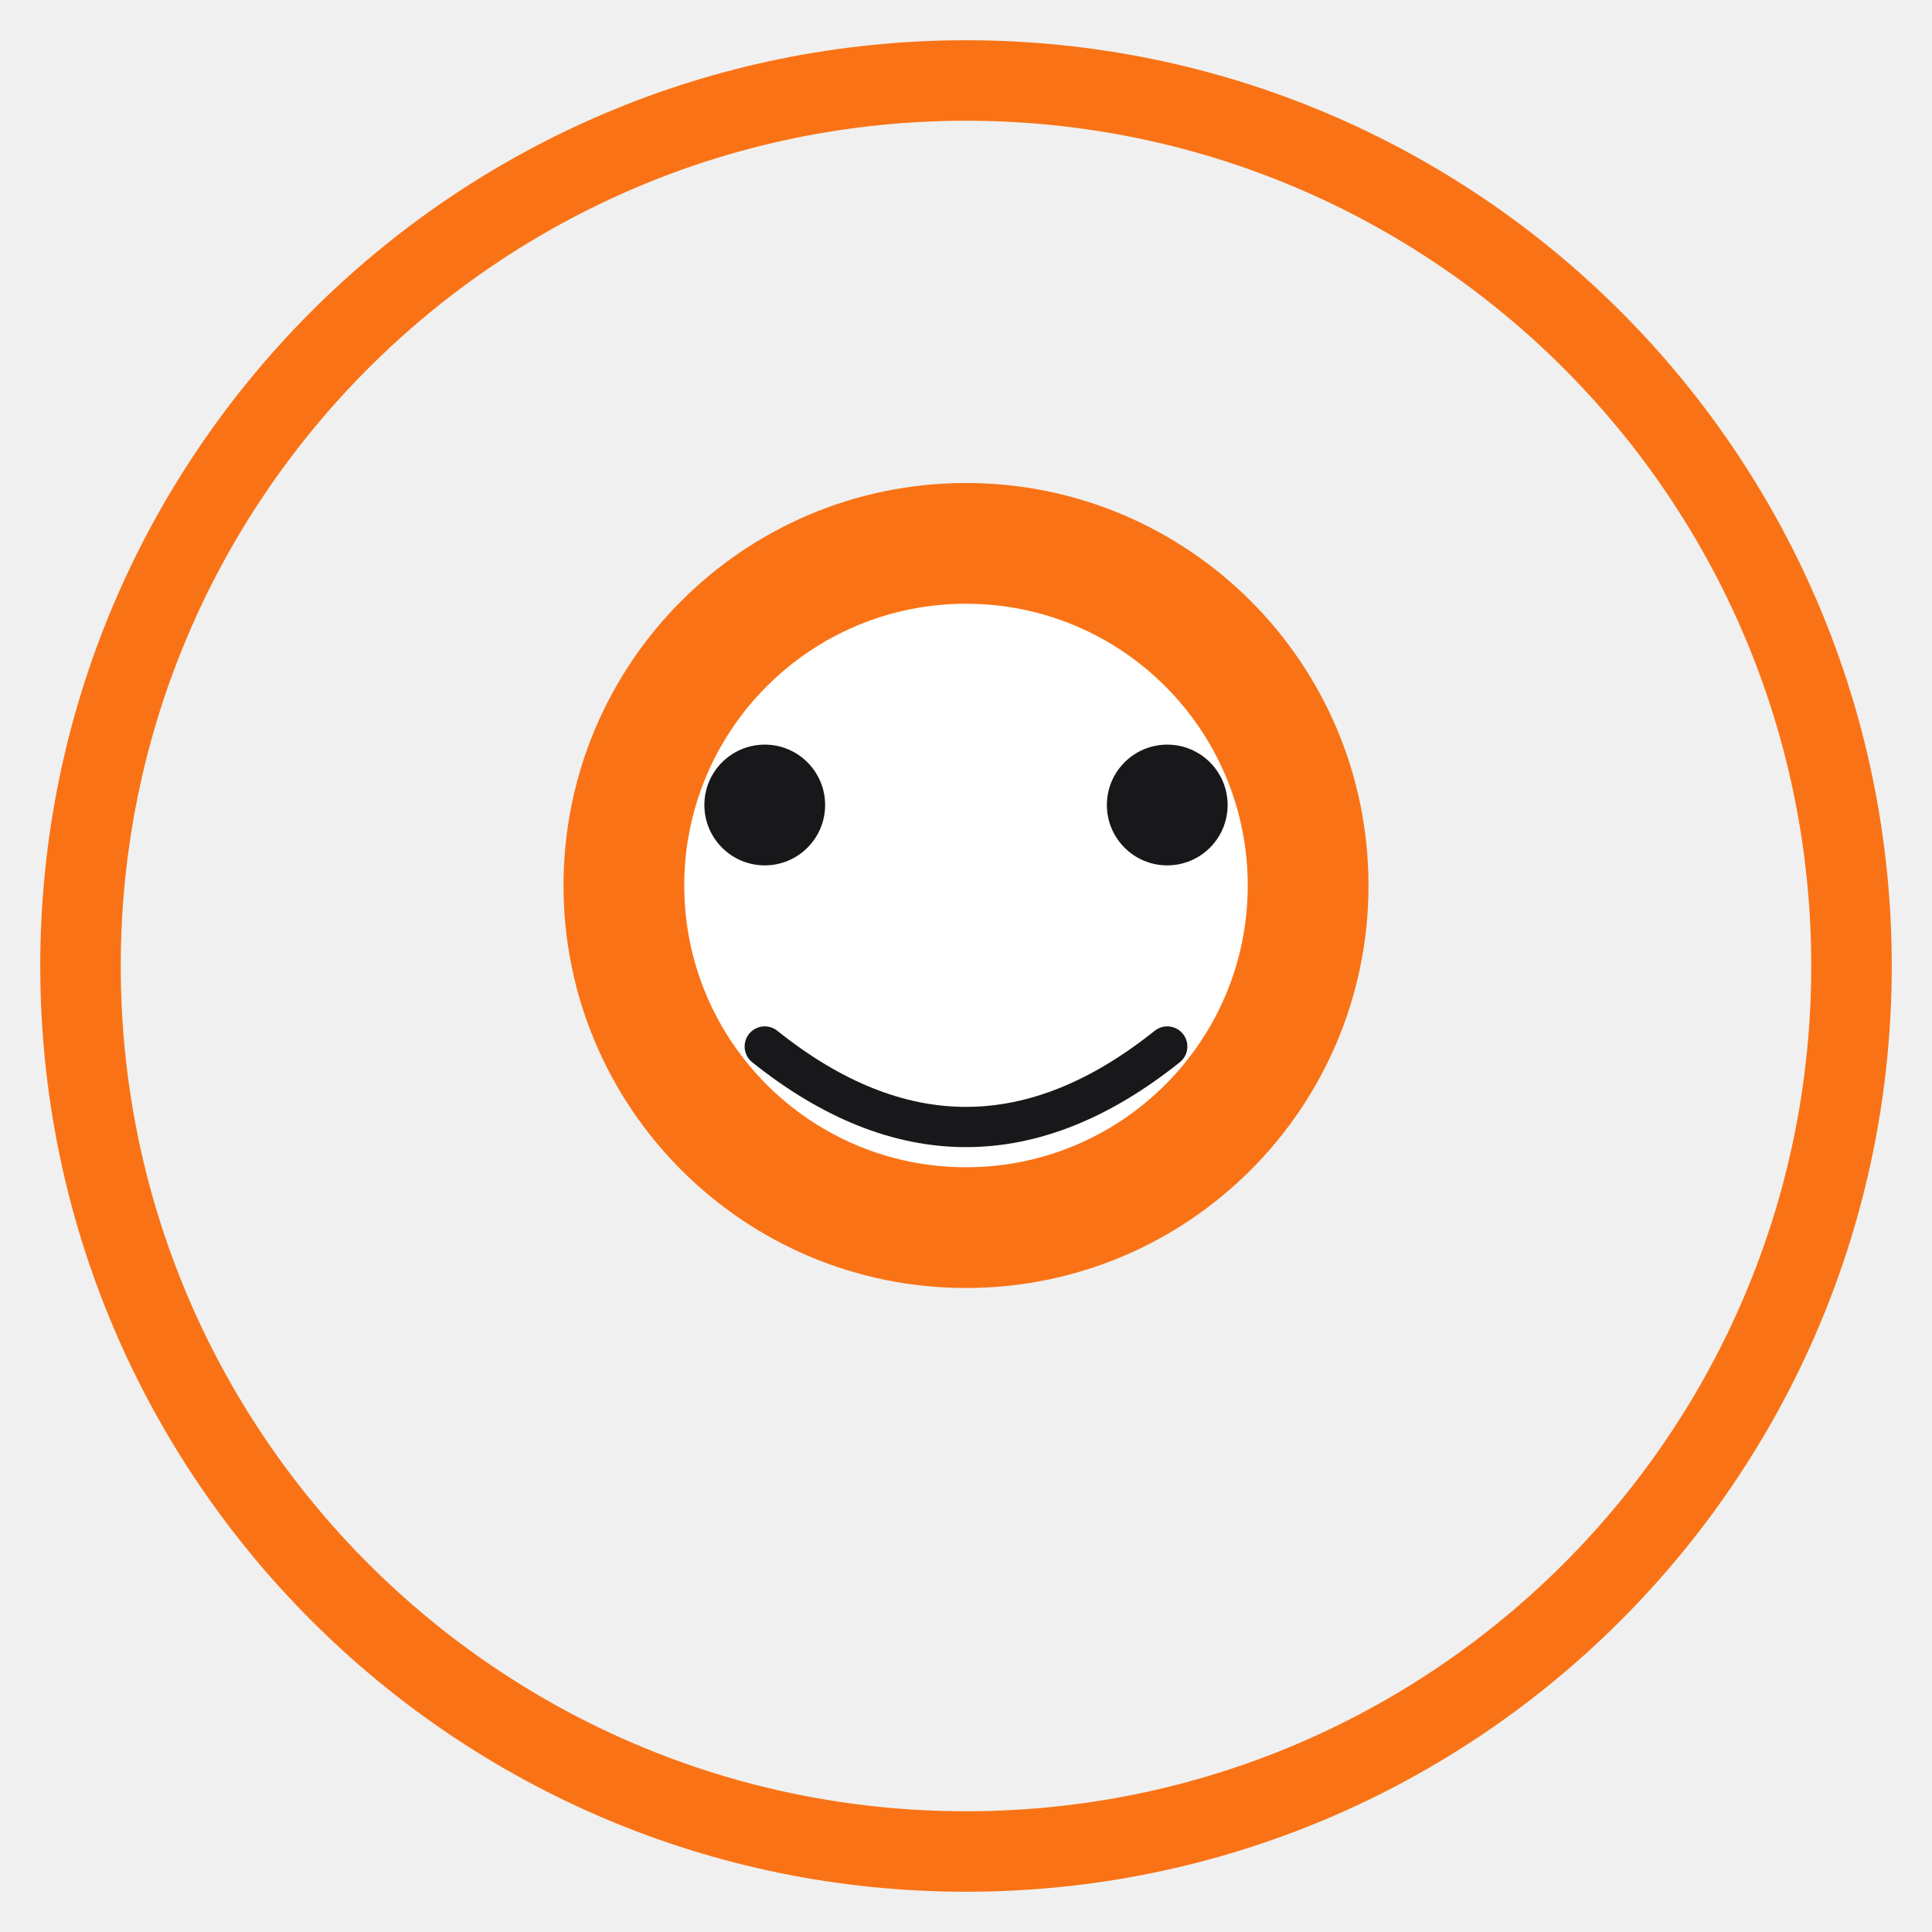
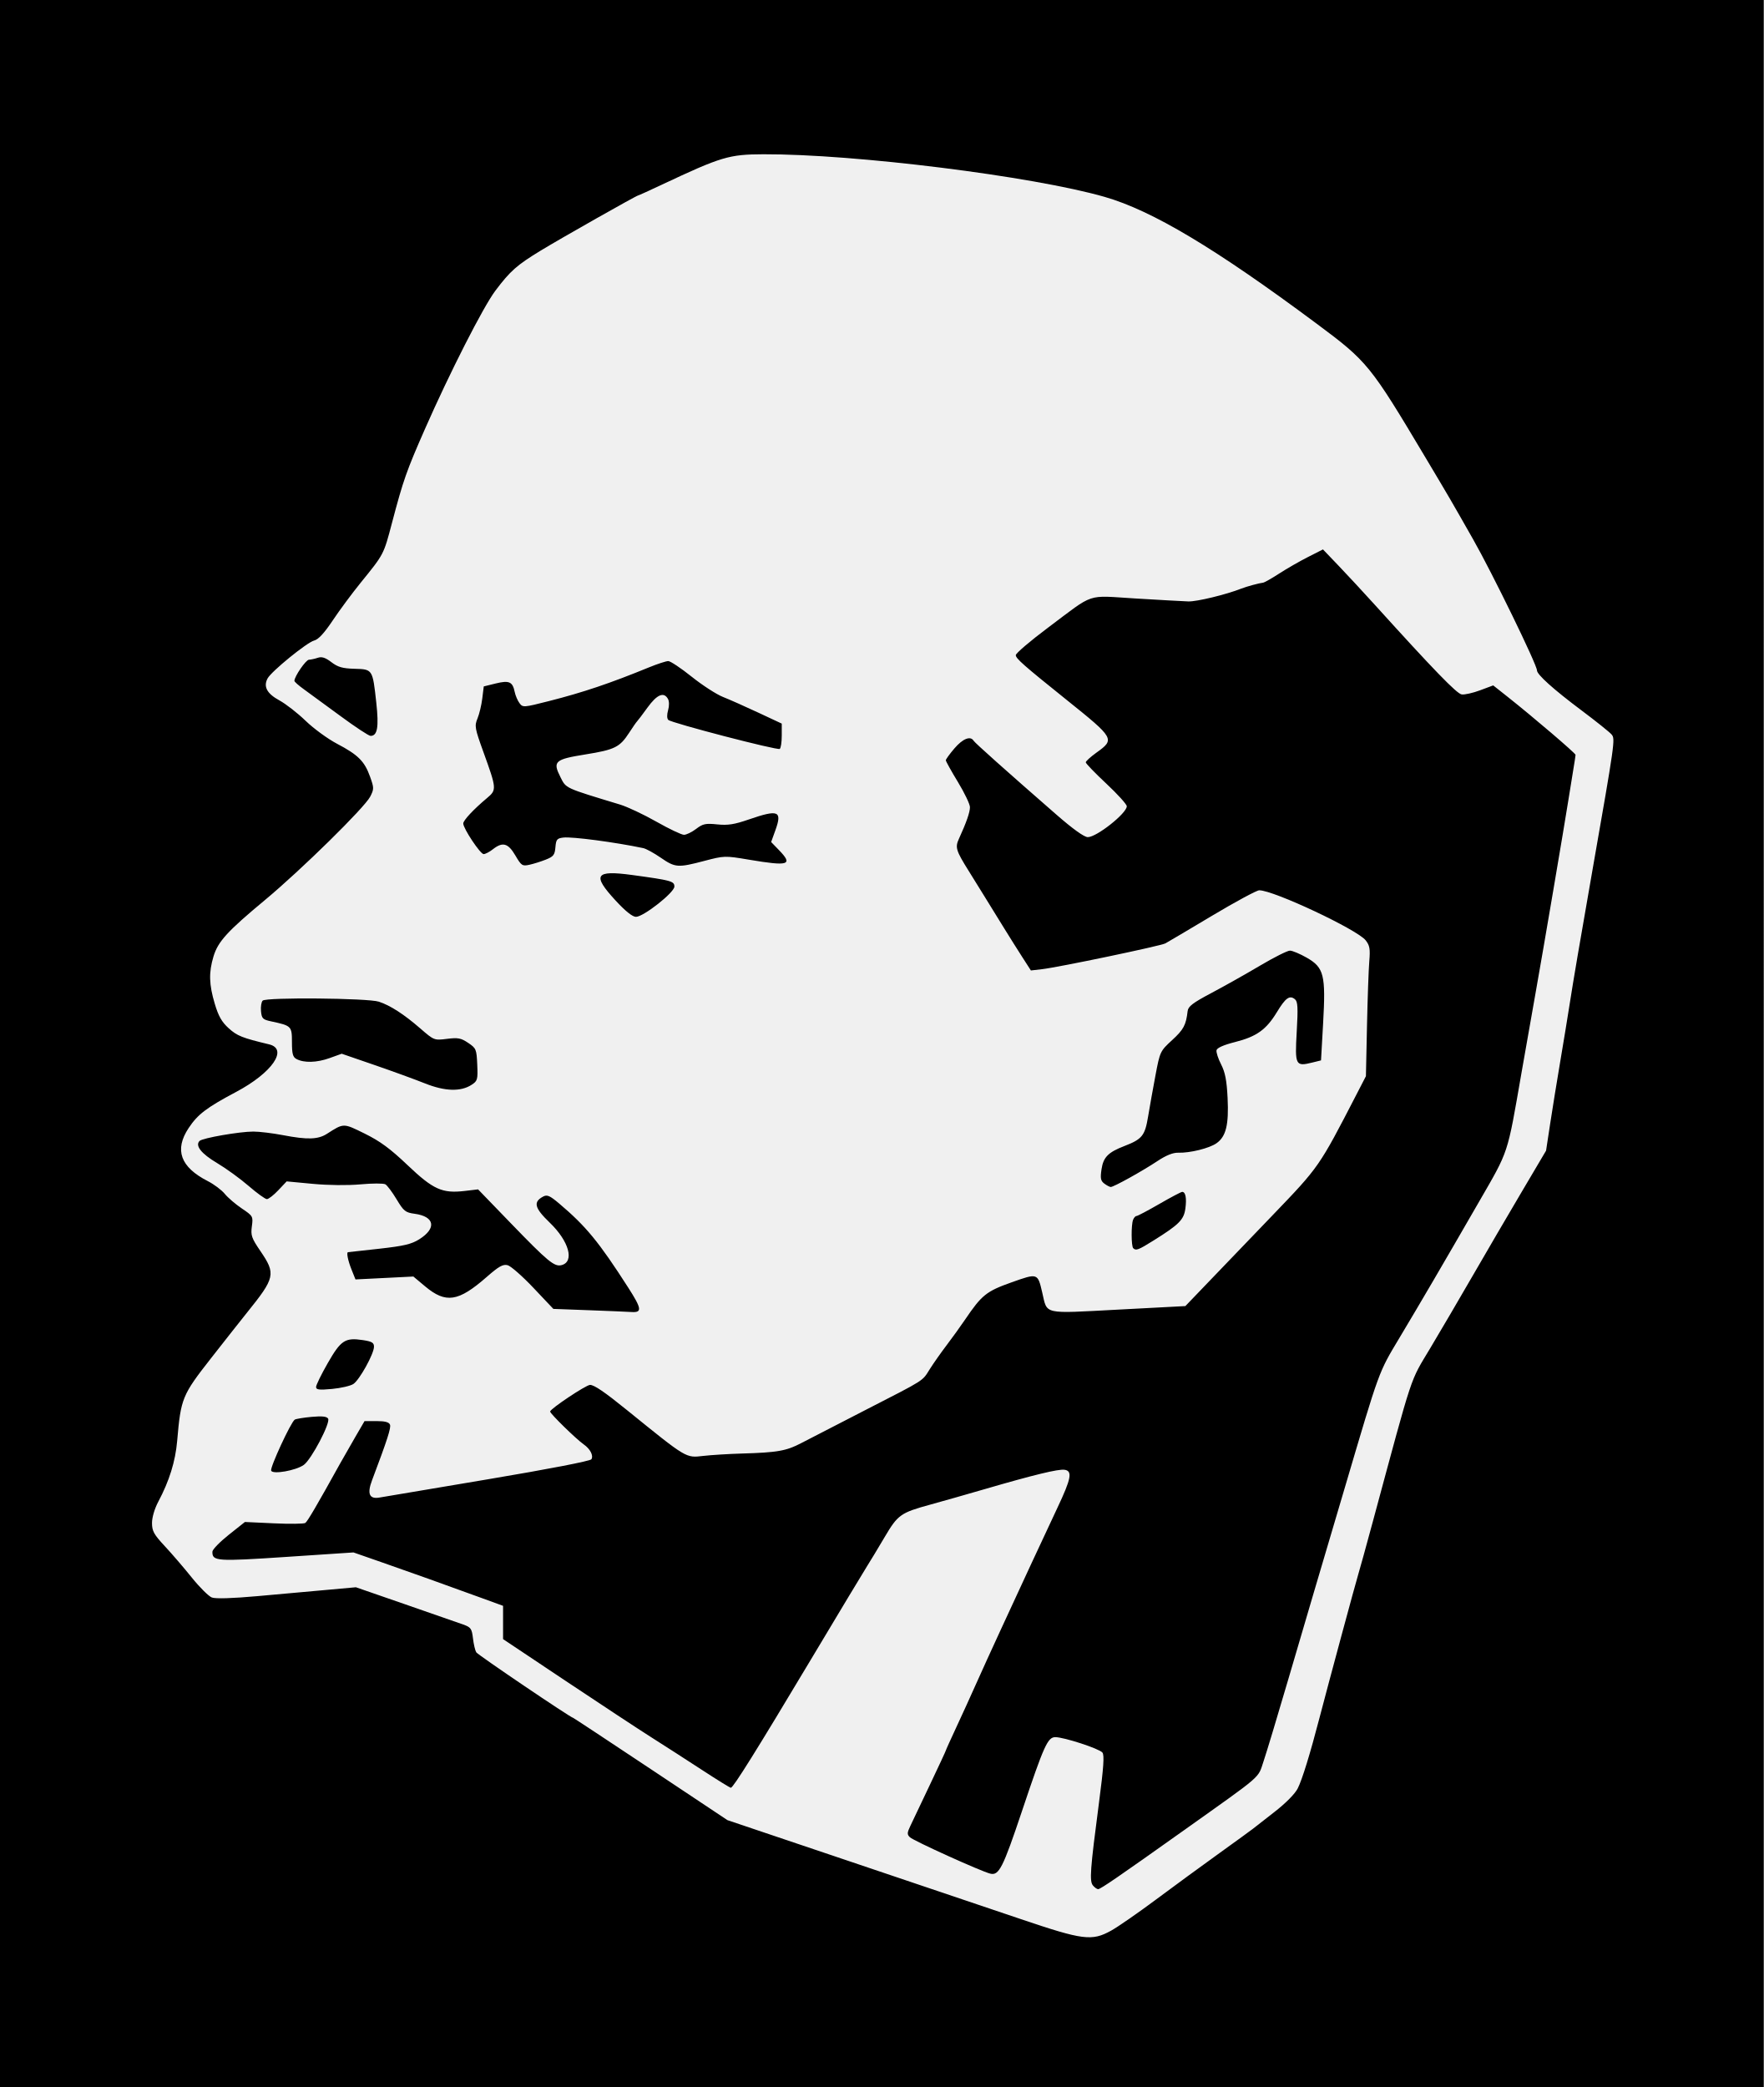
- <svg xmlns="http://www.w3.org/2000/svg" viewBox="0 0 96 96" fill="none">
-   <circle cx="48" cy="48" r="44" stroke="#F97316" stroke-width="4" />
-   <circle cx="48" cy="44" r="20" fill="#F97316" />
-   <circle cx="48" cy="44" r="14" fill="white" />
-   <circle cx="38" cy="40" r="3" fill="#18181B" />
-   <circle cx="58" cy="40" r="3" fill="#18181B" />
-   <path d="M38 52 Q48 60 58 52" stroke="#18181B" stroke-width="2" fill="none" stroke-linecap="round" />
-   <style>
-         @media (prefers-color-scheme: dark) {
-             circle:nth-child(1) { stroke: #FB923C; }
-             circle:nth-child(2) { fill: #FB923C; }
-             circle:nth-child(3) { fill: #18181B; }
-             circle:nth-child(4), circle:nth-child(5) { fill: #FAFAFA; }
-             path { stroke: #FAFAFA; }
-         }
-     </style>
+ <svg xmlns="http://www.w3.org/2000/svg" width="562.428" height="665.528" id="svg2" version="1.0">
+   <defs id="defs4" />
+   <g id="layer1" transform="translate(-89.35642,-154.657)">
+     <path style="fill:black" d="M 89.356,154.657 L 651.783,154.657 L 651.785,820.185 L 89.356,820.185 L 89.356,154.657 z M 443.663,770.329 C 445.779,769.16 452.184,764.723 457.897,760.469 C 463.61,756.214 472.753,749.522 478.215,745.598 C 483.677,741.674 488.524,738.15 488.986,737.768 C 489.449,737.385 492.505,734.996 495.777,732.459 C 499.353,729.686 502.307,726.696 503.18,724.966 C 504.603,722.143 507.133,713.94 510.117,702.467 C 512.835,692.019 521.741,659.043 522.482,656.688 C 522.881,655.418 524.985,647.801 527.157,639.761 C 540.252,591.298 538.793,595.698 545.474,584.513 C 548.808,578.93 554.933,568.477 559.085,561.283 C 563.236,554.089 570.173,542.216 574.5,534.897 L 582.366,521.592 L 583.679,512.97 C 584.401,508.227 585.843,499.327 586.882,493.191 C 587.922,487.055 589.256,478.919 589.847,475.11 C 590.992,467.727 593.29,454.219 597.113,432.409 C 604.32,391.284 604.457,390.317 603.281,388.899 C 602.67,388.164 598.359,384.708 593.701,381.22 C 584.722,374.496 579.462,369.772 579.462,368.43 C 579.462,366.628 565.214,337.385 559.089,326.617 C 551.605,313.458 551.897,313.959 543.974,300.668 C 526.279,270.987 525.438,269.951 509.22,257.882 C 476.958,233.872 456.769,221.797 441.602,217.44 C 418.635,210.84 361.872,203.751 332.806,203.851 C 321.81,203.889 319.415,204.608 300.301,213.6 C 296.352,215.458 293.003,216.978 292.857,216.978 C 292.354,216.978 268.211,230.643 261.703,234.611 C 254.141,239.223 252.083,241.046 247.332,247.345 C 243.461,252.475 232.766,273.485 224.799,291.609 C 218.948,304.92 217.952,307.759 214.362,321.367 C 211.667,331.585 211.818,331.296 204.379,340.466 C 201.633,343.851 197.613,349.277 195.448,352.523 C 192.76,356.55 190.883,358.582 189.535,358.92 C 187.254,359.492 175.896,368.734 174.679,371.008 C 173.281,373.619 174.481,375.847 178.446,378.005 C 180.495,379.12 184.262,382.054 186.819,384.525 C 189.376,386.996 193.881,390.286 196.83,391.835 C 203.533,395.357 205.582,397.392 207.334,402.263 C 208.644,405.905 208.648,406.26 207.416,408.684 C 205.64,412.18 185.366,432.097 173.806,441.703 C 161.839,451.647 158.857,454.919 157.432,459.67 C 155.897,464.787 155.999,468.57 157.841,474.753 C 159.022,478.718 160.077,480.569 162.3,482.578 C 164.975,484.995 166.601,485.642 175.144,487.687 C 181.375,489.178 176.144,496.762 164.688,502.845 C 155.202,507.883 152.403,510.011 149.503,514.39 C 144.887,521.358 146.874,526.836 155.641,531.319 C 157.61,532.326 160.033,534.146 161.027,535.365 C 162.021,536.584 164.47,538.684 166.47,540.031 C 170.03,542.43 170.098,542.55 169.669,545.727 C 169.28,548.615 169.578,549.48 172.379,553.589 C 177.377,560.922 177.124,562.074 168.041,573.342 C 166.446,575.32 161.353,581.777 156.723,587.69 C 147.422,599.568 147.03,600.521 145.852,614.14 C 145.285,620.688 143.354,626.906 139.827,633.539 C 138.653,635.747 137.828,638.543 137.828,640.318 C 137.828,642.901 138.418,643.97 141.899,647.705 C 144.137,650.106 148.013,654.616 150.511,657.725 C 153.01,660.835 155.89,663.697 156.911,664.086 C 158.1,664.538 163.376,664.378 171.573,663.642 C 178.615,663.01 188.532,662.116 193.61,661.656 L 202.842,660.82 L 218.615,666.282 C 227.29,669.286 235.599,672.178 237.08,672.709 C 239.501,673.577 239.814,674.021 240.178,677.107 C 240.401,678.994 240.872,681.002 241.226,681.567 C 241.749,682.402 271.404,702.467 272.115,702.467 C 272.23,702.467 283.35,709.807 296.827,718.778 L 321.329,735.089 L 359.414,747.926 C 380.361,754.987 405.288,763.4 414.808,766.623 C 434.738,773.369 437.514,773.726 443.663,770.329 z M 437.877,755.921 C 436.725,754.533 436.986,750.958 439.805,729.489 C 441.279,718.273 441.548,714.319 440.892,713.529 C 439.861,712.286 428.654,708.622 425.885,708.622 C 423.446,708.622 422.27,711.228 415.25,732.186 C 409.167,750.346 407.901,752.841 405.127,752.145 C 402.106,751.387 380.694,741.689 379.499,740.537 C 378.58,739.652 378.6,739.133 379.638,736.95 C 380.305,735.546 383.125,729.612 385.905,723.763 C 388.685,717.915 390.96,713.02 390.96,712.887 C 390.96,712.753 392.472,709.402 394.32,705.439 C 396.169,701.477 398.987,695.292 400.584,691.695 C 402.181,688.098 405.73,680.308 408.469,674.384 C 411.209,668.46 415.532,659.111 418.077,653.61 C 420.621,648.109 424.422,639.973 426.523,635.529 C 430.968,626.129 431.418,623.724 428.805,623.353 C 426.831,623.072 418.92,624.994 403.27,629.555 C 397.557,631.219 389.845,633.414 386.131,634.431 C 376.508,637.066 375.676,637.657 371.408,644.894 C 369.33,648.419 366.856,652.514 365.91,653.995 C 364.964,655.476 356.841,668.979 347.858,684.001 C 330.703,712.69 323.176,724.747 322.407,724.767 C 322.154,724.774 317.999,722.202 313.174,719.053 C 308.35,715.903 301.113,711.244 297.093,708.7 C 293.073,706.155 280.782,698.062 269.78,690.716 L 249.775,677.358 L 249.775,672.049 L 249.775,666.741 L 242.851,664.218 C 230.481,659.711 220.721,656.221 211.306,652.936 L 202.073,649.716 L 180.675,651.141 C 158.377,652.626 157.031,652.531 157.086,649.477 C 157.098,648.788 159.435,646.375 162.279,644.115 L 167.45,640.006 L 176.683,640.434 C 181.761,640.669 186.277,640.614 186.718,640.311 C 187.409,639.838 190.462,634.623 197.848,621.296 C 198.786,619.603 200.915,615.881 202.578,613.025 L 205.603,607.831 L 209.44,607.831 C 212.122,607.831 213.409,608.175 213.715,608.972 C 214.098,609.969 212.874,613.762 207.982,626.734 C 206.367,631.017 207.131,632.778 210.358,632.215 C 211.725,631.977 227.361,629.343 245.103,626.364 C 264.194,623.157 277.598,620.563 277.941,620.008 C 278.664,618.838 277.572,616.72 275.495,615.265 C 273.062,613.561 264.779,605.459 264.779,604.784 C 264.779,603.937 276.242,596.29 277.512,596.29 C 278.843,596.29 282.148,598.548 289.336,604.369 C 308.497,619.885 308,619.587 313.635,618.935 C 316.174,618.641 321.714,618.301 325.946,618.179 C 337.2,617.855 340.079,617.351 344.789,614.886 C 347.12,613.666 356.261,608.955 365.101,604.418 C 384.779,594.317 383.337,595.235 385.893,591.194 C 387.059,589.352 389.455,585.948 391.217,583.631 C 392.98,581.313 395.634,577.63 397.115,575.446 C 402.422,567.62 403.892,566.44 411.86,563.609 C 420.286,560.616 420.244,560.602 421.696,566.798 C 423.378,573.976 421.562,573.565 445.951,572.282 L 467.348,571.156 L 474.356,563.855 C 478.21,559.839 487.596,550.066 495.213,542.136 C 510.028,526.712 509.979,526.783 521.852,503.788 L 524.921,497.844 L 525.262,481.861 C 525.449,473.07 525.78,463.766 525.997,461.185 C 526.328,457.261 526.138,456.168 524.837,454.515 C 522.138,451.084 495.507,438.564 490.906,438.564 C 490.104,438.564 483.339,442.213 475.873,446.673 C 468.407,451.133 461.7,455.103 460.968,455.495 C 459.433,456.316 426.961,463.109 421.643,463.721 L 418.088,464.131 L 415.43,460.003 C 413.968,457.733 411.383,453.625 409.685,450.874 C 407.987,448.124 405.103,443.45 403.275,440.488 C 401.446,437.525 399.193,433.89 398.266,432.409 C 394.199,425.909 393.885,424.891 395.115,422.198 C 397.531,416.907 398.654,413.689 398.654,412.053 C 398.654,411.117 396.922,407.5 394.807,404.017 C 392.691,400.533 390.96,397.422 390.96,397.104 C 390.96,396.785 392.198,395.077 393.712,393.308 C 396.35,390.227 398.803,389.236 399.801,390.85 C 400.258,391.59 409.886,400.184 426.296,414.5 C 431.447,418.993 435.084,421.603 436.213,421.616 C 439.017,421.649 448.664,414.015 448.664,411.763 C 448.664,411.153 445.721,407.901 442.124,404.535 C 438.528,401.17 435.585,398.123 435.585,397.765 C 435.585,397.406 437.112,396.016 438.978,394.675 C 444.955,390.383 444.831,390.164 429.402,377.782 C 415.767,366.839 413.272,364.642 413.272,363.578 C 413.272,362.991 417.86,359.074 423.467,354.875 C 438.689,343.473 435.479,344.548 451.429,345.508 C 459.007,345.964 466.591,346.388 468.284,346.45 C 470.935,346.547 480.364,344.262 485.211,342.348 C 486.874,341.691 490.891,340.599 492.135,340.466 C 492.558,340.42 494.855,339.119 497.238,337.574 C 499.621,336.029 503.743,333.661 506.397,332.312 L 511.223,329.86 L 516.298,335.166 C 519.089,338.084 524.19,343.586 527.635,347.393 C 546.581,368.335 553.89,375.878 555.456,376.105 C 556.391,376.24 559.036,375.648 561.333,374.788 L 565.509,373.226 L 570.086,376.85 C 578.255,383.318 591.772,394.865 591.768,395.37 C 591.765,395.641 591.414,397.94 590.987,400.479 C 590.561,403.018 589.889,407.173 589.495,409.712 C 588.35,417.082 581.274,458.701 579.16,470.494 C 578.099,476.418 575.995,488.363 574.485,497.038 C 569.932,523.206 570.56,521.304 560.979,537.91 C 548.991,558.687 542.568,569.67 535.614,581.287 C 528.884,592.53 529.367,591.205 518.21,628.99 C 513.712,644.224 509.258,659.285 508.313,662.458 C 507.368,665.632 503.756,677.923 500.285,689.772 C 496.814,701.621 493.214,713.56 492.285,716.303 C 490.378,721.936 492.441,720.146 466.993,738.244 C 446.165,753.056 440.282,757.094 439.529,757.094 C 439.156,757.094 438.413,756.566 437.877,755.921 z M 175.819,623.635 C 175.426,622.612 182.134,608.119 183.347,607.37 C 183.759,607.115 186.185,606.717 188.737,606.486 C 192.055,606.185 193.551,606.345 193.986,607.048 C 194.799,608.364 188.663,620.046 186.24,621.796 C 183.735,623.604 176.31,624.914 175.819,623.635 z M 190.147,596.947 C 190.147,596.34 191.825,592.914 193.875,589.334 C 198.047,582.05 199.408,581.155 205.029,581.998 C 207.953,582.437 208.613,582.825 208.613,584.112 C 208.613,586.377 203.997,594.716 202.029,596.005 C 201.112,596.606 198.063,597.312 195.254,597.575 C 191.108,597.962 190.147,597.844 190.147,596.947 z M 277.028,572.47 L 265.81,572.054 L 259.432,565.314 C 255.924,561.606 252.226,558.365 251.213,558.111 C 249.743,557.742 248.405,558.496 244.573,561.854 C 235.502,569.8 231.531,570.405 224.896,564.85 L 221.17,561.731 L 211.942,562.195 L 202.714,562.659 L 201.431,559.455 C 200.303,556.634 199.778,553.988 200.342,553.966 C 200.448,553.962 204.912,553.469 210.264,552.872 C 218.179,551.989 220.57,551.422 223.09,549.831 C 228.659,546.315 227.962,542.583 221.575,541.719 C 218.626,541.319 218.09,540.889 215.815,537.099 C 214.436,534.801 212.821,532.648 212.228,532.316 C 211.634,531.983 208.067,531.993 204.302,532.337 C 200.264,532.705 194.034,532.64 189.112,532.177 L 180.767,531.392 L 178.099,534.219 C 176.632,535.774 174.995,537.047 174.461,537.047 C 173.927,537.047 171.304,535.153 168.632,532.839 C 165.959,530.524 161.42,527.233 158.545,525.525 C 153.525,522.543 151.506,519.984 152.997,518.493 C 153.924,517.566 165.744,515.506 170.143,515.505 C 172.047,515.504 176.319,516.023 179.636,516.658 C 187.421,518.148 190.761,518.044 193.61,516.225 C 199.03,512.763 198.77,512.764 205.666,516.161 C 210.55,518.567 213.793,520.953 219.294,526.187 C 227.491,533.988 230.363,535.288 237.536,534.445 L 241.808,533.943 L 252.277,544.773 C 264.092,556.996 266.147,558.692 268.427,558.095 C 272.626,556.997 270.807,550.457 264.66,544.55 C 259.787,539.868 259.307,537.971 262.555,536.232 C 263.823,535.554 264.674,535.926 267.696,538.481 C 276.218,545.686 280.373,550.748 289.695,565.281 C 294.003,571.998 294.175,573.268 290.746,573.047 C 289.371,572.959 283.197,572.699 277.028,572.47 z M 450.716,552.691 C 450.075,552.05 450.04,545.291 450.67,543.65 C 450.927,542.98 451.419,542.433 451.764,542.433 C 452.108,542.433 455.388,540.701 459.051,538.586 C 462.715,536.47 465.994,534.739 466.339,534.739 C 467.415,534.739 467.795,536.732 467.351,540.044 C 466.872,543.611 465.344,545.152 457.294,550.183 C 452.316,553.294 451.594,553.569 450.716,552.691 z M 441.49,532.087 C 440.332,531.209 440.18,530.406 440.618,527.484 C 441.188,523.681 442.745,522.105 447.895,520.12 C 453.557,517.937 454.453,516.827 455.457,510.747 C 455.969,507.65 457.035,501.69 457.828,497.502 C 459.248,489.993 459.321,489.838 463.141,486.327 C 466.797,482.965 467.555,481.545 468.069,477.088 C 468.242,475.586 469.73,474.453 475.652,471.318 C 479.704,469.172 486.67,465.253 491.131,462.608 C 495.592,459.963 499.894,457.802 500.69,457.806 C 501.486,457.81 503.904,458.827 506.063,460.065 C 511.559,463.217 512.145,465.579 511.268,481.039 L 510.601,492.807 L 507.8,493.498 C 502.459,494.818 502.245,494.394 502.855,483.695 C 503.298,475.917 503.196,474.066 502.286,473.31 C 500.604,471.914 499.304,472.845 496.516,477.444 C 493.139,483.011 490.051,485.217 483.206,486.953 C 479.521,487.888 477.433,488.814 477.279,489.582 C 477.148,490.234 477.809,492.265 478.746,494.095 C 480.038,496.617 480.539,499.212 480.812,504.81 C 481.23,513.35 480.309,517.099 477.269,519.231 C 474.965,520.846 468.806,522.367 465.043,522.249 C 463.409,522.198 461.191,523.088 458.497,524.877 C 453.573,528.147 444.452,533.209 443.547,533.175 C 443.188,533.162 442.262,532.672 441.49,532.087 z M 224.844,500.136 C 221.711,498.881 214.462,496.241 208.735,494.269 L 198.322,490.683 L 194.432,492.082 C 190.356,493.547 186.298,493.656 183.883,492.363 C 182.734,491.749 182.453,490.693 182.453,486.992 C 182.453,481.903 182.301,481.749 175.913,480.384 C 173.136,479.791 172.812,479.473 172.588,477.128 C 172.451,475.699 172.692,474.177 173.123,473.747 C 174.223,472.646 206.658,472.94 210.152,474.082 C 213.809,475.277 218.14,478.074 223.397,482.635 C 227.771,486.43 227.816,486.448 231.887,485.939 C 235.405,485.5 236.355,485.68 238.646,487.221 C 241.189,488.931 241.323,489.25 241.539,494.14 C 241.75,498.929 241.634,499.352 239.764,500.577 C 236.304,502.844 231.23,502.694 224.844,500.136 z M 285.697,441.874 C 278.093,433.643 279.099,432.073 290.938,433.687 C 303.427,435.39 304.403,435.657 304.403,437.377 C 304.403,439.268 294.555,447.027 292.156,447.027 C 291.047,447.027 288.805,445.239 285.697,441.874 z M 253.687,427.448 C 251.377,423.508 249.641,423.032 246.523,425.484 C 245.447,426.331 244.121,427.023 243.576,427.023 C 242.513,427.023 237.08,418.86 237.08,417.263 C 237.08,416.259 240.362,412.749 244.701,409.114 C 247.764,406.547 247.732,406.157 243.537,394.556 C 240.759,386.878 240.631,386.155 241.616,383.785 C 242.197,382.387 242.886,379.513 243.146,377.397 L 243.62,373.55 L 247.418,372.613 C 251.71,371.554 252.815,372.043 253.482,375.299 C 253.718,376.453 254.403,378.06 255.003,378.87 C 256.072,380.312 256.27,380.299 264.476,378.21 C 275.335,375.446 283.827,372.583 296.264,367.493 C 298.982,366.381 301.765,365.471 302.449,365.471 C 303.132,365.471 306.487,367.708 309.904,370.442 C 313.321,373.176 317.809,376.082 319.877,376.9 C 321.945,377.718 327.013,379.968 331.139,381.899 L 338.641,385.409 L 338.641,389.244 C 338.641,391.353 338.351,393.258 337.997,393.477 C 337.173,393.986 303.436,385.202 302.458,384.224 C 302.014,383.78 301.99,382.566 302.396,381.148 C 302.794,379.761 302.776,378.284 302.351,377.525 C 301.044,375.189 298.855,376.116 295.838,380.282 C 294.229,382.504 292.725,384.495 292.495,384.706 C 292.266,384.918 291.13,386.554 289.971,388.342 C 286.987,392.945 285.398,393.732 276.038,395.237 C 266.236,396.814 265.535,397.453 268.077,402.485 C 269.915,406.122 269.271,405.825 287.091,411.232 C 289.419,411.938 294.634,414.395 298.682,416.692 C 302.729,418.989 306.678,420.868 307.457,420.868 C 308.236,420.868 309.982,420.022 311.337,418.989 C 313.488,417.349 314.344,417.166 318.062,417.549 C 321.458,417.9 323.511,417.579 328.18,415.966 C 337.56,412.727 338.833,413.238 336.631,419.361 L 335.26,423.175 L 337.72,425.713 C 342.353,430.493 340.937,430.952 328.183,428.803 C 320.521,427.512 320.334,427.517 313.95,429.193 C 305.485,431.415 304.686,431.356 300.05,428.166 C 297.888,426.679 295.386,425.308 294.49,425.119 C 285.538,423.232 271.806,421.415 269.01,421.747 C 266.969,421.99 266.675,422.348 266.467,424.841 C 266.263,427.289 265.858,427.808 263.39,428.786 C 261.826,429.406 259.465,430.146 258.143,430.432 C 255.905,430.914 255.597,430.708 253.687,427.448 z M 197.89,382.975 C 193.161,379.484 187.926,375.653 186.257,374.461 C 184.588,373.269 183.228,372.058 183.235,371.768 C 183.27,370.33 186.883,365.081 187.866,365.041 C 188.486,365.016 189.767,364.735 190.713,364.416 C 191.978,363.989 193.117,364.359 195.027,365.816 C 197.105,367.401 198.577,367.821 202.428,367.927 C 208.2,368.086 208.18,368.055 209.351,378.774 C 210.198,386.532 209.714,389.323 207.523,389.323 C 206.954,389.323 202.619,386.466 197.89,382.975 z " id="path1882" />
+   </g>
</svg>
